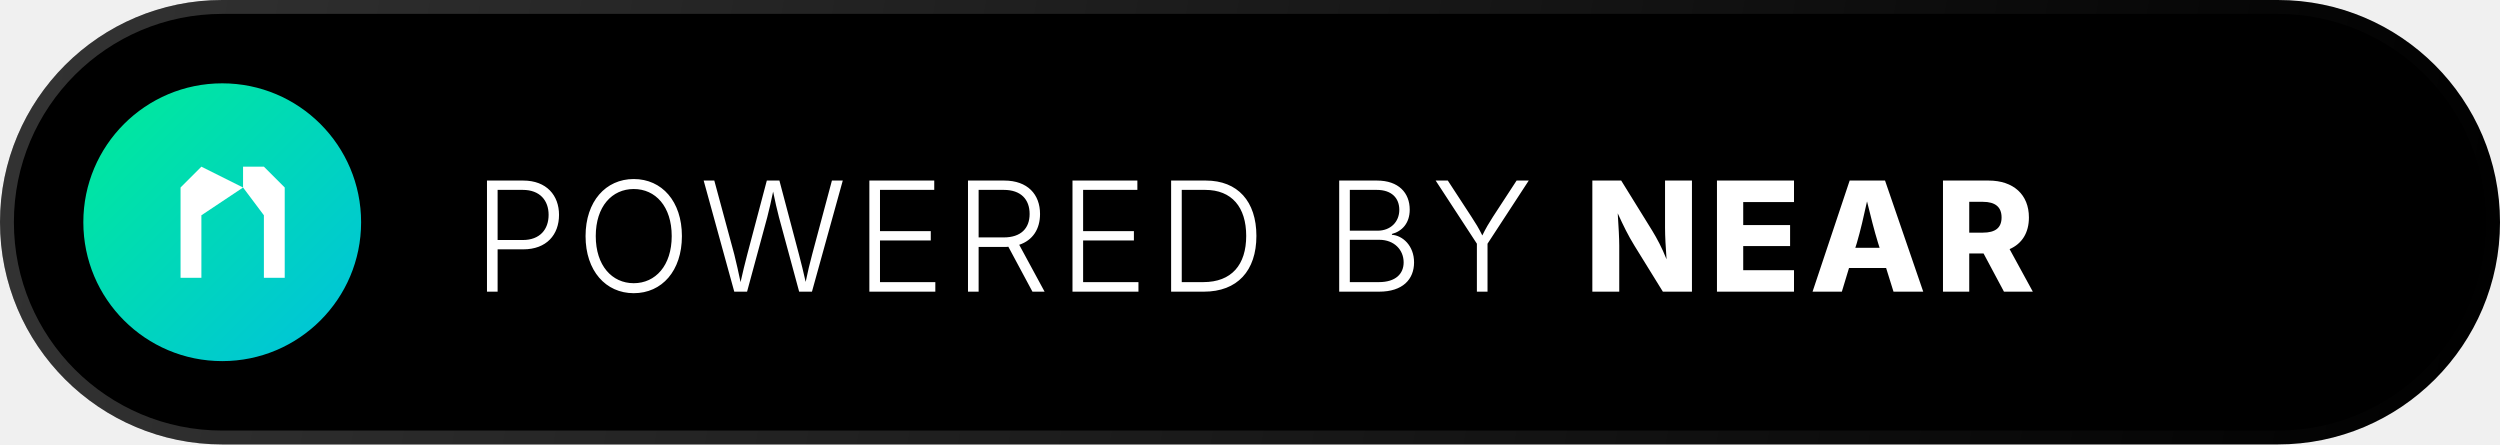
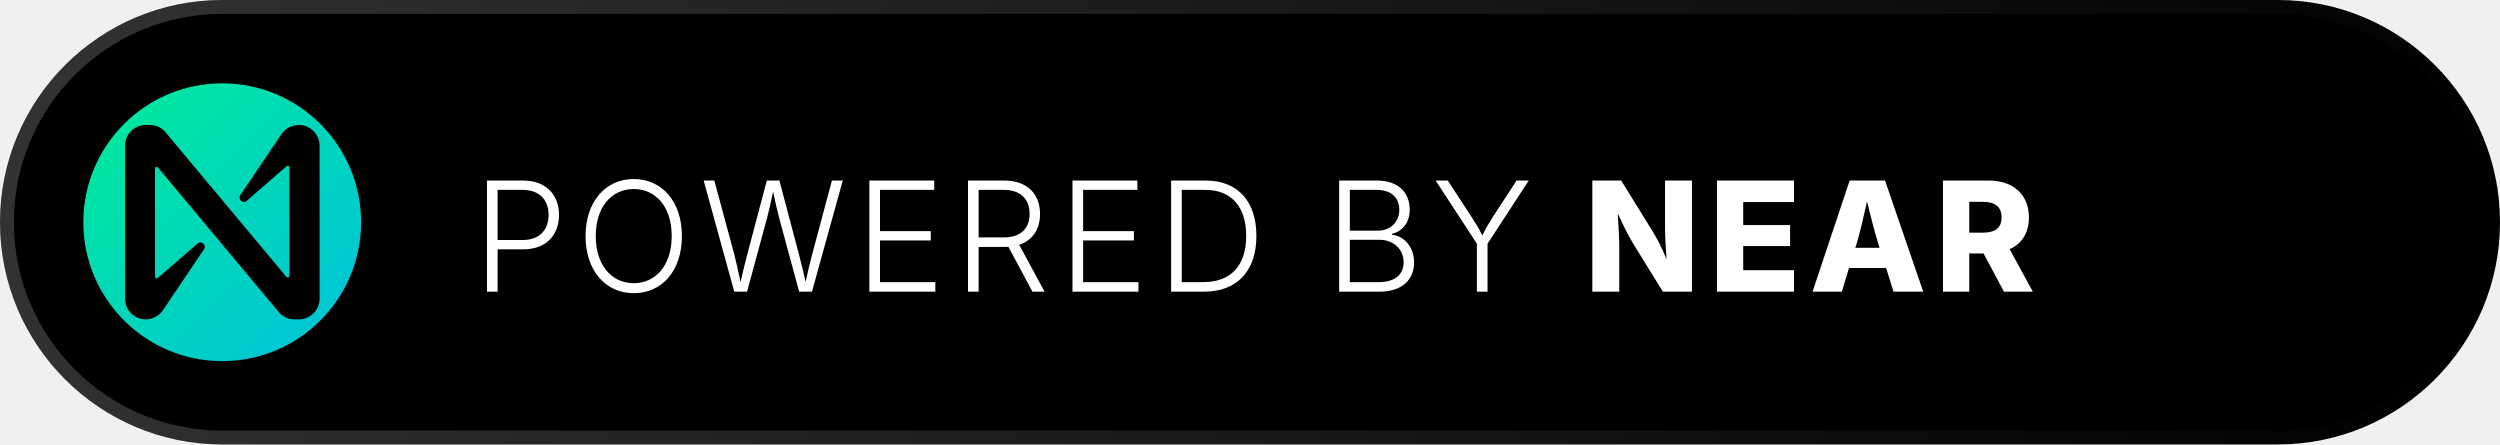
<svg xmlns="http://www.w3.org/2000/svg" width="180" height="32" viewBox="0 0 180 32" fill="none">
  <rect width="180" height="32" rx="16" fill="#000000" />
  <rect x="0.5" y="0.5" width="179" height="31" rx="15.5" stroke="url(#paint0_linear)" stroke-opacity="0.2" />
  <circle cx="16" cy="16" r="10" fill="url(#paint1_linear)" />
-   <path d="M14.5 12H17.5V13.5M14.5 12L13 13.5V20H14.5V15.5L17.5 13.5L19 15.5V20H20.5V13.5L19 12H14.5Z" fill="white" />
+   <path d="M72.2,4.6L53.4,32.5c-1.3,1.9,1.2,4.2,3,2.6L74.9,19c0.5-0.4,1.2-0.1,1.2,0.6v50.3c0,0.7-0.9,1-1.3,0.5l-56-67 C17,1.2,14.4,0,11.5,0h-2C4.3,0,0,4.3,0,9.6v70.8C0,85.7,4.3,90,9.6,90c3.3,0,6.4-1.7,8.2-4.6l18.8-27.9c1.3-1.9-1.2-4.2-3-2.6 l-18.5,16c-0.5,0.4-1.2,0.1-1.2-0.6V20.1c0-0.7,0.9-1,1.3-0.5l56,67c1.8,2.2,4.5,3.4,7.3,3.4h2c5.3,0,9.6-4.3,9.6-9.6V9.6 c0-5.3-4.3-9.6-9.6-9.6C77.1,0,74,1.7,72.2,4.6z" fill="black" transform="translate(9, 9) scale(0.1555)" />
  <text x="34" y="21" fill="white" style="font-family: 'Inter', sans-serif; font-size: 11px; font-weight: 300; letter-spacing: 0.05em;">POWERED BY <tspan font-weight="800">NEAR</tspan>
  </text>
  <defs>
    <linearGradient id="paint0_linear" x1="0" y1="0" x2="180" y2="32" gradientUnits="userSpaceOnUse">
      <stop stop-color="white" />
      <stop offset="1" stop-color="white" stop-opacity="0" />
    </linearGradient>
    <linearGradient id="paint1_linear" x1="6" y1="6" x2="26" y2="26" gradientUnits="userSpaceOnUse">
      <stop stop-color="#00EC97" />
      <stop offset="1" stop-color="#00C1DE" />
    </linearGradient>
  </defs>
</svg>
